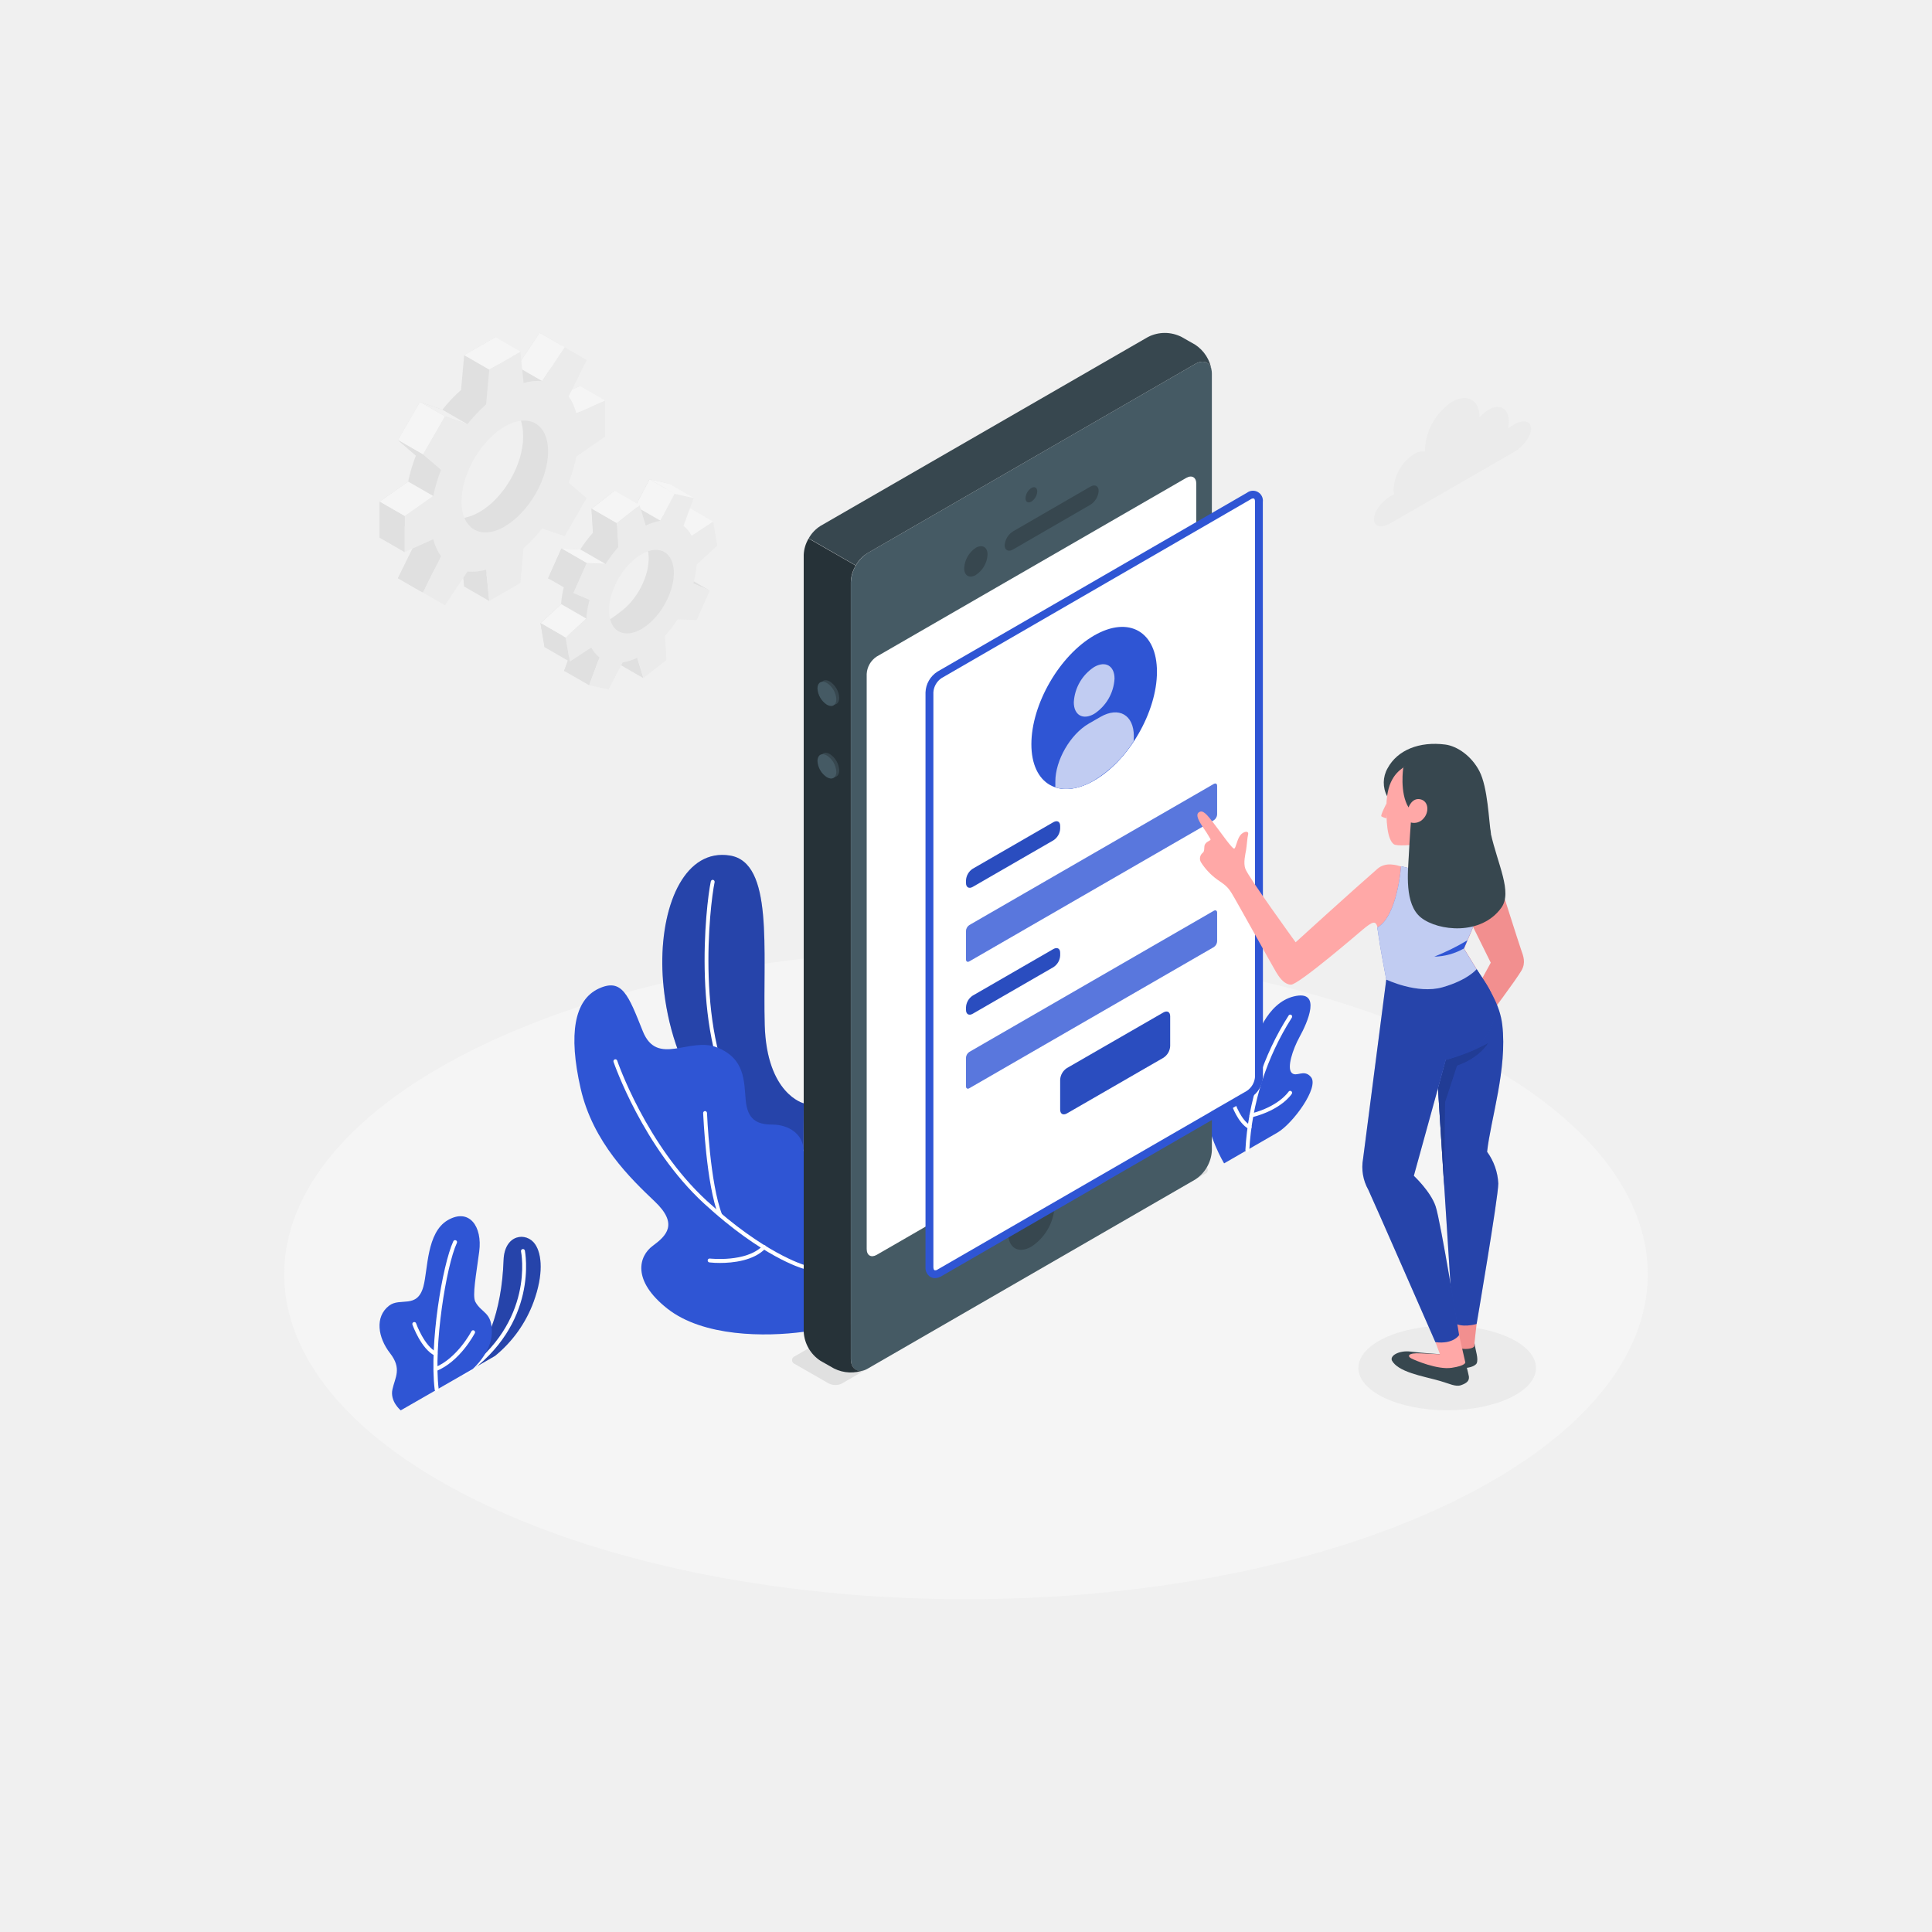
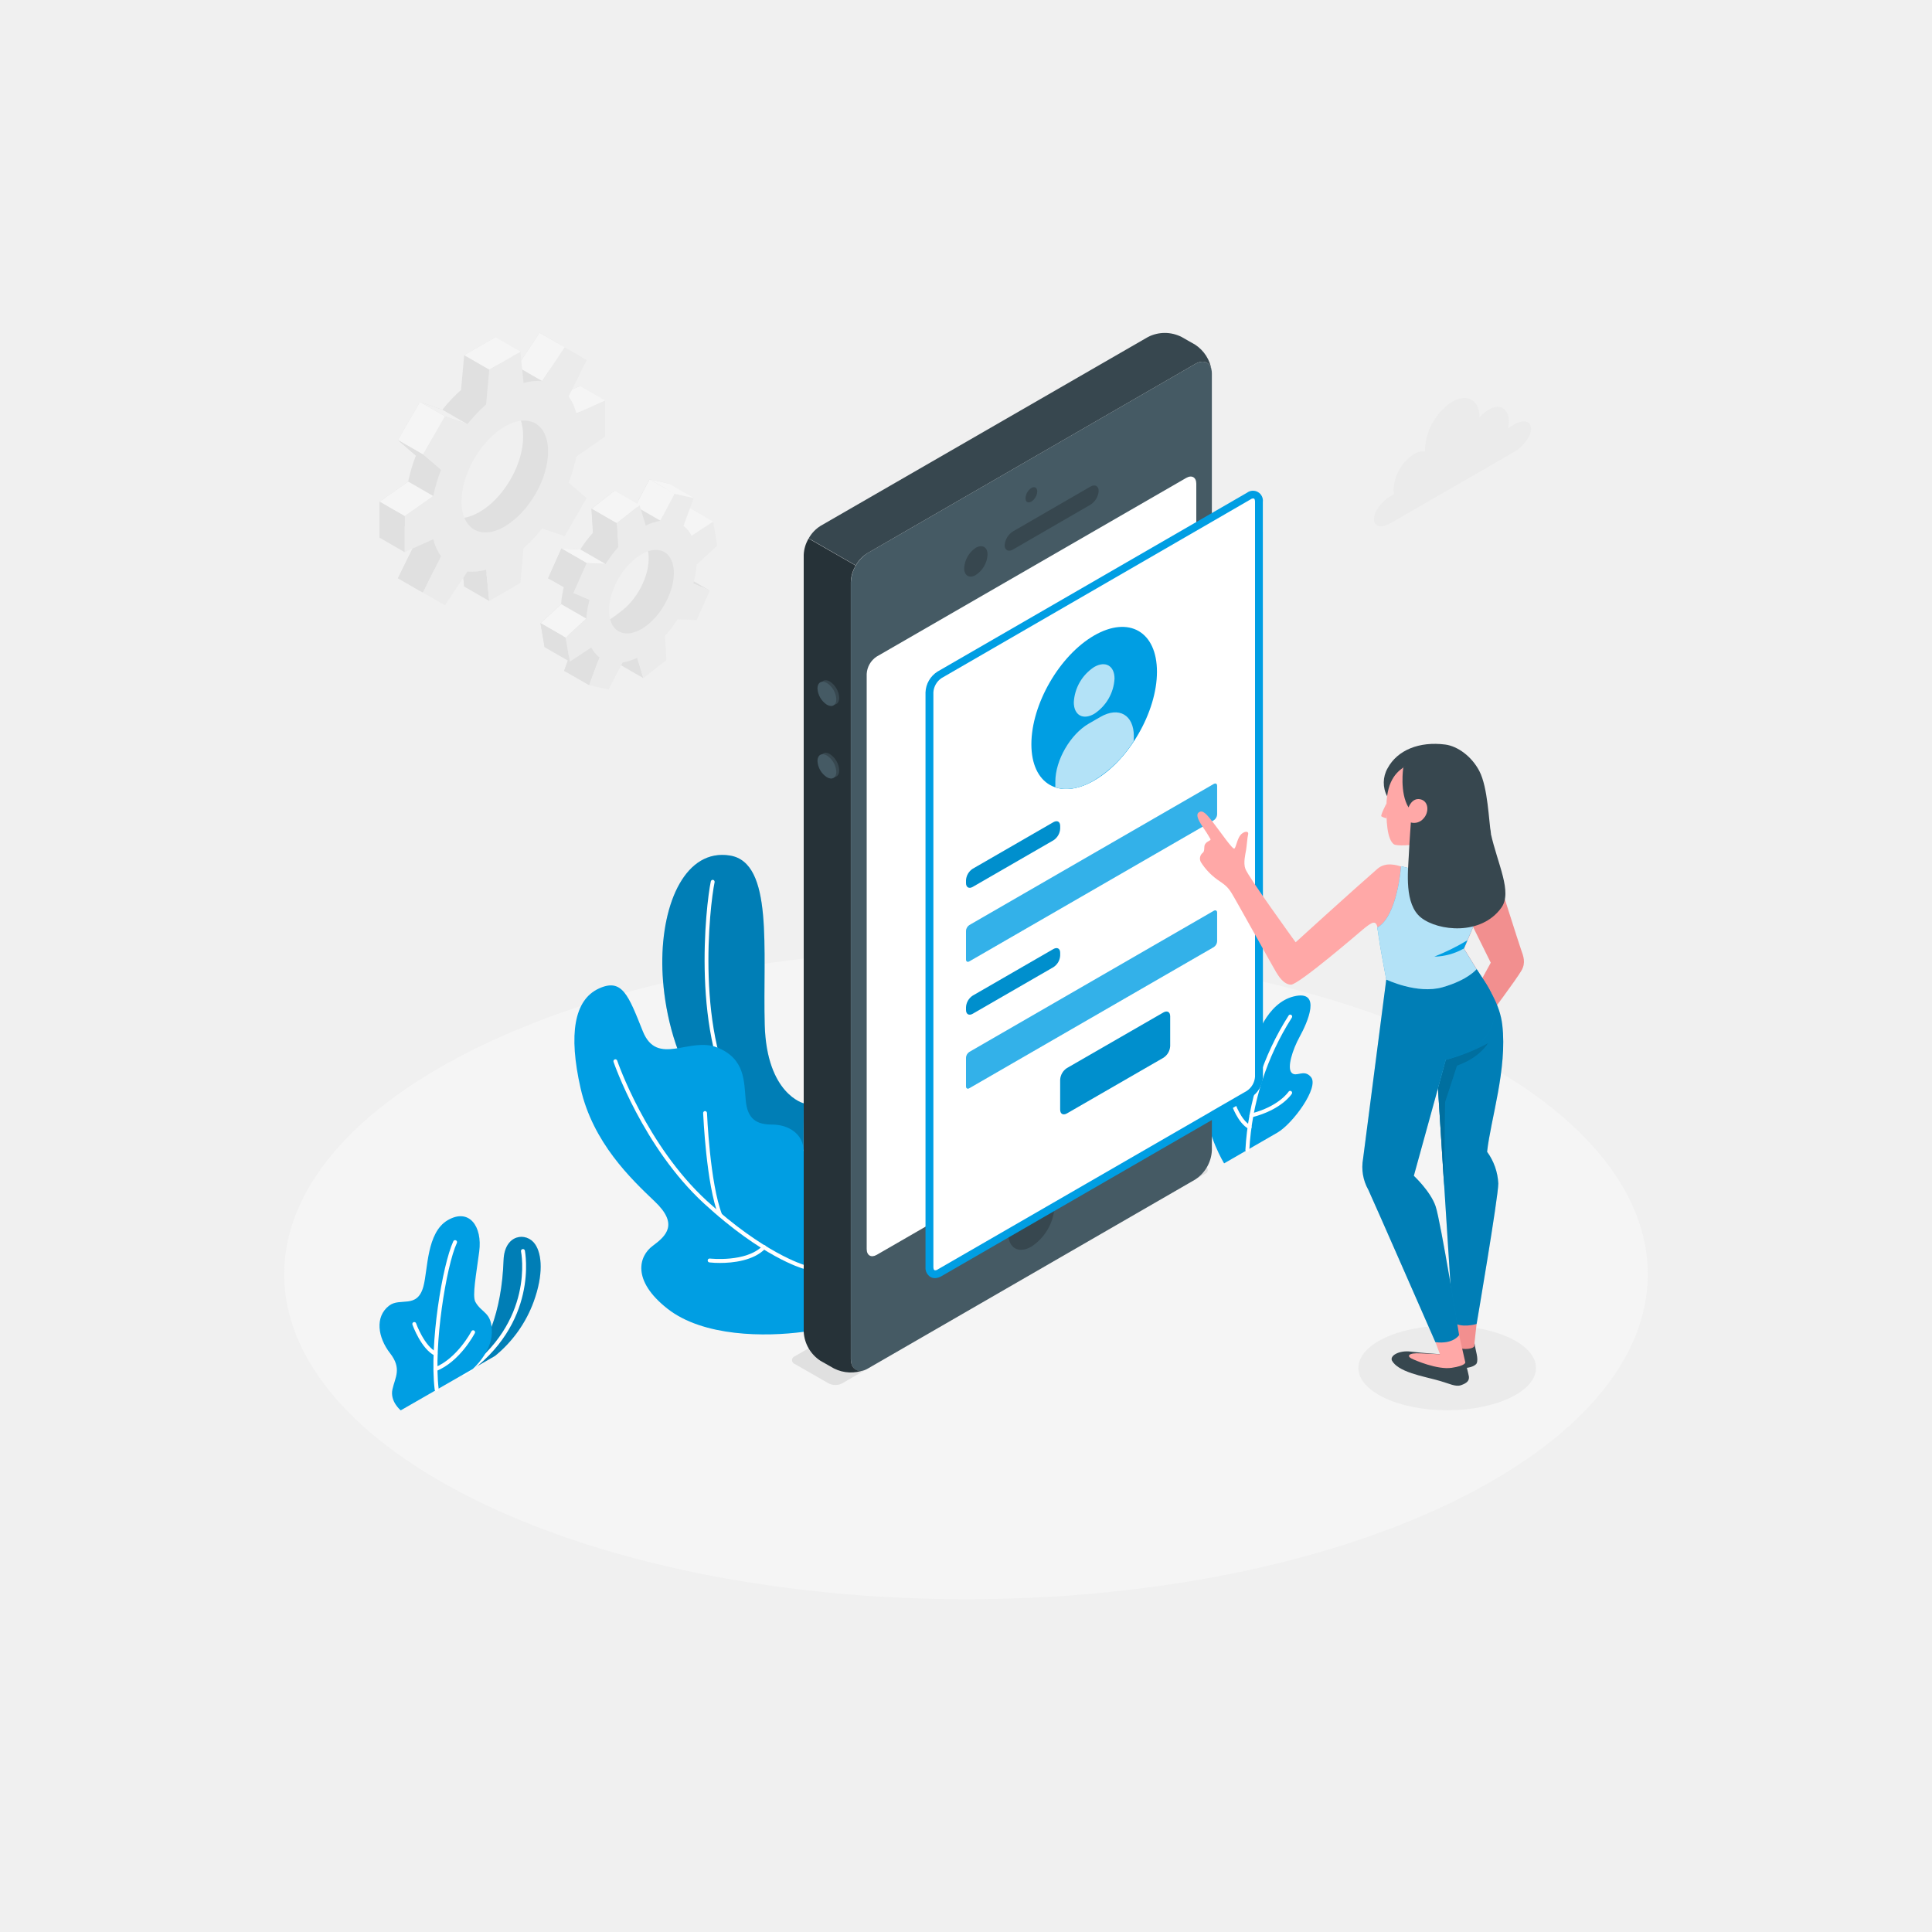
<svg xmlns="http://www.w3.org/2000/svg" viewBox="0 0 500 500">
  <g id="freepik--Floor--inject-2">
    <path d="M125.23,389.24c68.91,32.84,180.63,32.85,249.54,0s68.9-86.09,0-118.93-180.63-32.84-249.54,0S56.33,356.4,125.23,389.24Z" style="fill:#f5f5f5" />
  </g>
  <g id="freepik--Shadow--inject-2">
    <ellipse cx="374.53" cy="354.02" rx="22.98" ry="10.95" style="fill:#ebebeb" />
  </g>
  <g id="freepik--Plants--inject-2">
-     <path d="M120,355.59l8.13-4.69a32.54,32.54,0,0,0,10-14.07c2.51-6.92,2.16-12.18.36-14.82-2.21-3.25-7.94-2.68-8.17,4.16C129.84,339.65,125.91,349,120,355.59Z" style="fill:#2F55D4" />
+     <path d="M120,355.59l8.13-4.69a32.54,32.54,0,0,0,10-14.07c2.51-6.92,2.16-12.18.36-14.82-2.21-3.25-7.94-2.68-8.17,4.16C129.84,339.65,125.91,349,120,355.59Z" style="fill:#009ee3" />
    <path d="M120,355.59l8.13-4.69a32.54,32.54,0,0,0,10-14.07c2.51-6.92,2.16-12.18.36-14.82-2.21-3.25-7.94-2.68-8.17,4.16C129.84,339.65,125.91,349,120,355.59Z" style="opacity:0.2" />
    <path d="M120,356.09a.5.5,0,0,1-.28-.91c18.8-13,15.16-31.13,15.12-31.31a.5.5,0,1,1,1-.21c0,.19,3.84,18.94-15.52,32.34A.52.52,0,0,1,120,356.09Z" style="fill:#fff" />
-     <path d="M103.71,365s-2.83-2.3-2.15-5.42,2.51-5.36-.62-9.38-4-9.38-.26-12.28c2.85-2.25,7.3.93,8.9-5,1.18-4.34.78-13.95,6.31-17.15s9,1.62,8.13,8.14c-.76,5.83-1.84,11.44-1,13,1.62,3,4.39,2.59,4.26,8.07-.11,5.1-4.94,9.32-4.94,9.32Z" style="fill:#2F55D4" />
+     <path d="M103.71,365s-2.83-2.3-2.15-5.42,2.51-5.36-.62-9.38-4-9.38-.26-12.28c2.85-2.25,7.3.93,8.9-5,1.18-4.34.78-13.95,6.31-17.15s9,1.62,8.13,8.14c-.76,5.83-1.84,11.44-1,13,1.62,3,4.39,2.59,4.26,8.07-.11,5.1-4.94,9.32-4.94,9.32Z" style="fill:#009ee3" />
    <path d="M113,360.11a.51.51,0,0,1-.5-.44c-1.43-11.85,2-32.31,4.8-38.39A.5.5,0,0,1,118,321a.49.49,0,0,1,.24.66c-2.77,6-6.08,26.52-4.71,37.85a.5.5,0,0,1-.44.55Z" style="fill:#fff" />
    <path d="M112.73,350.88a.42.42,0,0,1-.22-.05c-3.47-1.69-5.67-7.72-5.76-8a.5.5,0,1,1,.94-.34c0,.06,2.15,5.9,5.26,7.41a.5.5,0,0,1-.22.95Z" style="fill:#fff" />
    <path d="M112.67,354.88a.49.49,0,0,1-.46-.32.5.5,0,0,1,.27-.65c5.84-2.34,9.48-9.29,9.52-9.37a.5.5,0,0,1,.89.46c-.16.3-3.85,7.36-10,9.84A.43.43,0,0,1,112.67,354.88Z" style="fill:#fff" />
-     <path d="M316.8,301.08S312.43,294,312,286.31s1.26-10.89,3.58-11.81,2.5,1.91,3.69,3.58,3.62.72,4.52-4.49,4.18-14,11-15.71c7.5-1.86,3.48,6.94,1.59,10.37s-3.35,8.11-2.11,9.38,3.17-1.08,5,1.1c2.23,2.63-4.7,12.1-8.68,14.39Z" style="fill:#2F55D4" />
+     <path d="M316.8,301.08S312.43,294,312,286.31s1.26-10.89,3.58-11.81,2.5,1.91,3.69,3.58,3.62.72,4.52-4.49,4.18-14,11-15.71c7.5-1.86,3.48,6.94,1.59,10.37s-3.35,8.11-2.11,9.38,3.17-1.08,5,1.1c2.23,2.63-4.7,12.1-8.68,14.39Z" style="fill:#009ee3" />
    <path d="M322.79,298.11h0a.5.5,0,0,1-.48-.52,72,72,0,0,1,11.2-34.8.49.49,0,0,1,.7-.11.5.5,0,0,1,.11.69,71.08,71.08,0,0,0-11,34.27A.5.5,0,0,1,322.79,298.11Z" style="fill:#fff" />
    <path d="M323.36,292.2a.53.53,0,0,1-.24-.06c-2.8-1.55-4.35-6.15-4.41-6.34a.5.5,0,0,1,.31-.64.5.5,0,0,1,.63.32s1.5,4.43,4,5.78a.51.51,0,0,1,.19.68A.49.49,0,0,1,323.36,292.2Z" style="fill:#fff" />
    <path d="M323.85,289.17a.5.5,0,0,1-.48-.38.49.49,0,0,1,.36-.6c7.22-1.83,9.72-5.61,9.74-5.65a.5.5,0,0,1,.85.54c-.11.17-2.71,4.14-10.34,6.08Z" style="fill:#fff" />
-     <path d="M208,285.54s-9.59-2.34-10.09-20.3c-.53-19.38,2.35-42-9-43.83s-17.65,12-17.51,28.15c.13,14.14,5.83,44.84,36.56,50.86Z" style="fill:#2F55D4" />
+     <path d="M208,285.54s-9.59-2.34-10.09-20.3c-.53-19.38,2.35-42-9-43.83s-17.65,12-17.51,28.15c.13,14.14,5.83,44.84,36.56,50.86Z" style="fill:#009ee3" />
    <path d="M208,285.54s-9.59-2.34-10.09-20.3c-.53-19.38,2.35-42-9-43.83s-17.65,12-17.51,28.15c.13,14.14,5.83,44.84,36.56,50.86Z" style="opacity:0.2" />
    <path d="M208,298.58h-.09c-6.91-1.26-12.54-5.07-16.73-11.31-12.42-18.53-8.51-53.13-7.22-59.17a.51.51,0,0,1,.59-.39.52.52,0,0,1,.39.6c-1.27,6-5.16,40.16,7.07,58.4a24.12,24.12,0,0,0,16.08,10.88.5.5,0,0,1,.4.59A.49.49,0,0,1,208,298.58Z" style="fill:#fff" />
-     <path d="M208,344.67c-9.91,1.34-26,1.32-35.29-6s-7.35-13.62-3.78-16.25,6.67-5.63.53-11.47-16-15.22-19.2-29.29-1.62-22.87,4.66-25.8c6.09-2.84,7.7,1.68,11.43,11s12.12,1.33,19.3,4.24,6.89,8.67,7.34,13.62,2.82,6.32,6.89,6.32,8.12,2.34,8.12,7Z" style="fill:#2F55D4" />
+     <path d="M208,344.67c-9.91,1.34-26,1.32-35.29-6s-7.35-13.62-3.78-16.25,6.67-5.63.53-11.47-16-15.22-19.2-29.29-1.62-22.87,4.66-25.8c6.09-2.84,7.7,1.68,11.43,11s12.12,1.33,19.3,4.24,6.89,8.67,7.34,13.62,2.82,6.32,6.89,6.32,8.12,2.34,8.12,7Z" style="fill:#009ee3" />
    <path d="M208,328.33a.3.3,0,0,1-.13,0c-.43-.12-10.68-3.1-25.61-16.81-15.9-14.6-23.4-36.5-23.48-36.72a.51.51,0,0,1,.32-.63.5.5,0,0,1,.63.31c.07.22,7.5,21.88,23.21,36.3,14.72,13.53,25.09,16.56,25.2,16.59a.5.5,0,0,1,.34.62A.49.49,0,0,1,208,328.33Z" style="fill:#fff" />
    <path d="M186.43,315a.48.48,0,0,1-.46-.32c-3.21-8.24-3.94-25.87-4-26.62a.51.51,0,0,1,.48-.52.53.53,0,0,1,.52.48c0,.18.75,18.21,3.9,26.3a.5.5,0,0,1-.29.65A.52.52,0,0,1,186.43,315Z" style="fill:#fff" />
    <path d="M186.35,326.85a23.62,23.62,0,0,1-2.76-.14.5.5,0,1,1,.12-1c.09,0,9.4,1.06,13.67-3.29a.5.5,0,1,1,.71.7C195,326.31,189.61,326.85,186.35,326.85Z" style="fill:#fff" />
  </g>
  <g id="freepik--Gear--inject-2">
    <path d="M179.15,137.49l-1.08-6.23-5.56,3.66a7.71,7.71,0,0,0-2.11-2.57l2.66-7.2-5-1.11-3.66,7a13.63,13.63,0,0,0-3.81,1.24L159,127l-5.94,4.67.39,6.2a33.37,33.37,0,0,0-3.28,4.34l-4.9-.25-3.44,7.71,4.21,1.8a24.68,24.68,0,0,0-.83,4.88l-5.35,4.92,1.07,6.24,5.57-3.66a7.56,7.56,0,0,0,2.11,2.56L146,173.62l5,1.1,5.24-5.1c1.21-.19.91-2.47,2.23-3.12l1.59,5.26,5.93-4.66-.15-2.44c1.2-1.34,5.74-4.29,6.72-5.83l1.23-2,3.44-7.71-1.6-2.9-1.78-3.78ZM161,158c-4.56,3.58-6,4.37-6.77-.42s1.84-12.07,6.4-15.66,6.3-3.84,7.12.94S165.57,154.46,161,158Z" style="fill:#e0e0e0" />
    <polygon points="168.1 124.04 174.59 127.78 170.93 134.76 164.44 131.02 168.1 124.04" style="fill:#f5f5f5" />
    <polygon points="184.56 135 179 138.66 172.51 134.92 178.07 131.26 184.56 135" style="fill:#f5f5f5" />
    <polygon points="183.67 152.83 179.46 151.04 172.97 147.3 177.18 149.09 183.67 152.83" style="fill:#e0e0e0" />
    <polygon points="145.99 173.62 152.48 177.35 155.14 170.15 148.65 166.41 145.99 173.62" style="fill:#e0e0e0" />
    <polygon points="166.49 175.5 160.01 171.76 158.42 166.5 164.91 170.24 166.49 175.5" style="fill:#e0e0e0" />
    <path d="M185.63,141.23,184.56,135,179,138.66a7.74,7.74,0,0,0-2.12-2.57l2.66-7.2-4.95-1.11-3.67,7a13.63,13.63,0,0,0-3.81,1.24l-1.58-5.26-5.94,4.67.39,6.2A33.37,33.37,0,0,0,156.7,146l-4.91-.25-3.44,7.71,4.21,1.8a25.4,25.4,0,0,0-.83,4.89L146.39,165l1.07,6.24,5.56-3.66a7.7,7.7,0,0,0,2.12,2.56l-2.66,7.2,5,1.11,3.66-7a13.31,13.31,0,0,0,3.82-1.25l1.58,5.26,5.94-4.66-.39-6.2a33.37,33.37,0,0,0,3.28-4.34l4.91.24,3.44-7.71L179.45,151a24.81,24.81,0,0,0,.84-4.89ZM167.5,161.78c-4.55,3.58-8.91,2.61-9.74-2.17s2.2-11.57,6.76-15.15,8.91-2.6,9.74,2.18S172.06,158.2,167.5,161.78Z" style="fill:#ebebeb" />
    <polygon points="165.53 130.74 159.04 127 153.1 131.67 159.59 135.41 165.53 130.74" style="fill:#f5f5f5" />
    <polygon points="153.1 131.67 153.49 137.87 159.98 141.61 159.59 135.41 153.1 131.67" style="fill:#e0e0e0" />
    <polygon points="156.7 145.95 150.21 142.21 145.31 141.97 151.79 145.71 156.7 145.95" style="fill:#f5f5f5" />
    <polygon points="145.31 141.97 141.87 149.67 148.35 153.41 151.79 145.71 145.31 141.97" style="fill:#e0e0e0" />
    <polygon points="151.73 160.09 145.25 156.35 139.9 161.27 146.38 165.01 151.73 160.09" style="fill:#f5f5f5" />
    <polygon points="147.46 171.25 140.97 167.51 139.9 161.27 146.38 165.01 147.46 171.25" style="fill:#e0e0e0" />
    <polygon points="174.59 127.78 168.1 124.04 173.06 125.15 179.54 128.89 174.59 127.78" style="fill:#f5f5f5" />
    <path d="M150.09,109.21V99.9l-7.41,3.34a13.36,13.36,0,0,0-2-4.41l4.67-9.41-5.7-3.29-5.82,8.75a13.21,13.21,0,0,0-4.82.47l-.82-8.09-8.06,4.66-.81,9a39.68,39.68,0,0,0-4.82,5.1l-5.82-2-5.7,9.88,4.66,4a40.21,40.21,0,0,0-2,6.72l-7.41,5.21v9.32l7.41-3.34a13.36,13.36,0,0,0,2,4.41L103,149.64l5.7,3.29,5.82-8.75a13.23,13.23,0,0,0,4.82-.47l.81,8.09,8.06-4.66.82-9a15.2,15.2,0,0,0,6.46-4.54l4.18,1.47,5.7-9.87-3.5-3a20.81,20.81,0,0,0,.83-7.73Zm-25.93,23.26c-6.18,3.57-10,1-10-6.11s5.11-15.9,11.3-19.47,9.93-1,9.93,6.17S130.35,128.89,124.16,132.47Z" style="fill:#e0e0e0" />
    <polygon points="146.13 89.86 139.65 86.13 133.83 94.88 140.31 98.62 146.13 89.86" style="fill:#f5f5f5" />
    <polygon points="156.58 103.64 150.09 99.9 142.68 103.24 149.17 106.98 156.58 103.64" style="fill:#f5f5f5" />
    <polygon points="126.61 155.54 120.13 151.8 119.32 143.71 125.8 147.45 126.61 155.54" style="fill:#e0e0e0" />
    <polygon points="102.97 149.64 109.46 153.38 114.13 143.97 107.64 140.23 102.97 149.64" style="fill:#e0e0e0" />
    <path d="M156.58,113v-9.31L149.17,107a13.17,13.17,0,0,0-2-4.41l4.67-9.41-5.7-3.3-5.82,8.76a13,13,0,0,0-4.82.47L134.68,91l-8.06,4.66-.82,9a40.38,40.38,0,0,0-4.82,5.1l-5.82-2-5.7,9.88,4.67,4a39.29,39.29,0,0,0-2,6.72l-7.41,5.21v9.32l7.41-3.34a13.16,13.16,0,0,0,2,4.41l-4.67,9.41,5.7,3.29,5.82-8.75a13.21,13.21,0,0,0,4.82-.47l.82,8.09,8.06-4.66.81-9a39.68,39.68,0,0,0,4.82-5.1l5.82,2,5.7-9.87-4.67-4a39.34,39.34,0,0,0,2-6.72Zm-25.93,23.26c-6.19,3.57-11.21.67-11.21-6.47s5-15.83,11.21-19.41,11.2-.67,11.2,6.47S136.83,132.63,130.65,136.21Z" style="fill:#ebebeb" />
    <polygon points="114.5 106.04 120.98 109.78 115.16 107.75 108.68 104 114.5 106.04" style="fill:#f0f0f0" />
    <rect x="103.37" y="107.07" width="11.41" height="7.49" transform="translate(-41.42 149.93) rotate(-60.02)" style="fill:#f5f5f5" />
    <polygon points="102.97 113.88 109.46 117.62 114.13 121.64 107.64 117.91 102.97 113.88" style="fill:#e0e0e0" />
    <polygon points="105.64 124.63 112.13 128.37 104.72 133.58 98.23 129.84 105.64 124.63" style="fill:#f5f5f5" />
    <polygon points="98.23 129.84 104.72 133.58 104.72 142.9 98.23 139.16 98.23 129.84" style="fill:#e0e0e0" />
    <polygon points="134.68 91 128.19 87.26 120.13 91.92 126.61 95.66 134.68 91" style="fill:#f5f5f5" />
  </g>
  <g id="freepik--Device--inject-2">
    <path d="M217.88,358.05l94-54.28a1.06,1.06,0,0,0,0-2l-8.69-5a3.86,3.86,0,0,0-3.47,0L205.69,351a1.06,1.06,0,0,0,0,2l8.72,5A3.86,3.86,0,0,0,217.88,358.05Z" style="fill:#e0e0e0" />
    <path d="M309.3,94.2l-84.76,48.94a9.58,9.58,0,0,0-4.33,7.5V351.71c0,2.76,1.94,3.88,4.33,2.5l84.76-48.94a9.55,9.55,0,0,0,4.33-7.5V96.7C313.63,93.94,311.7,92.82,309.3,94.2Z" style="fill:#455a64" />
    <path d="M224.54,143.14,309.3,94.2c2.14-1.24,3.91-.47,4.27,1.68a9.68,9.68,0,0,0-4.27-6.68l-3.52-2a9.57,9.57,0,0,0-8.66,0L212.35,136.1a8.91,8.91,0,0,0-3.06,3.23l12.19,7A8.75,8.75,0,0,1,224.54,143.14Z" style="fill:#37474f" />
    <path d="M208,344.67a9.58,9.58,0,0,0,4.33,7.5l3.53,2a9.7,9.7,0,0,0,7.92.34c-2,.78-3.59-.37-3.59-2.84V150.64a8.8,8.8,0,0,1,1.27-4.27l-12.19-7A8.91,8.91,0,0,0,208,143.6Z" style="fill:#263238" />
    <path d="M226.87,169.93,307,123.68c1.44-.82,2.6-.15,2.6,1.5V274a5.73,5.73,0,0,1-2.6,4.5l-80.1,46.25c-1.44.83-2.6.16-2.6-1.5V174.43A5.74,5.74,0,0,1,226.87,169.93Z" style="fill:#fff" />
    <path d="M266.92,126.29a3.38,3.38,0,0,0-1.52,2.64c0,1,.68,1.37,1.52.88a3.35,3.35,0,0,0,1.52-2.64C268.44,126.2,267.76,125.81,266.92,126.29Z" style="fill:#37474f" />
    <path d="M266.92,308.74a13.3,13.3,0,0,0-6,10.42c0,3.83,2.69,5.39,6,3.47a13.31,13.31,0,0,0,6-10.42C272.94,308.38,270.24,306.82,266.92,308.74Z" style="fill:#37474f" />
    <path d="M252.53,141.77a6.73,6.73,0,0,0-3,5.28c0,1.94,1.36,2.73,3,1.76a6.73,6.73,0,0,0,3.05-5.28C255.58,141.59,254.22,140.8,252.53,141.77Z" style="fill:#37474f" />
    <path d="M260,141.11c0,1.3,1,1.79,2.17,1.1l20-11.57a4.64,4.64,0,0,0,2.17-3.6c0-1.29-1-1.78-2.17-1.09l-20,11.57A4.64,4.64,0,0,0,260,141.11Z" style="fill:#37474f" />
    <path d="M214.76,176.37a5.39,5.39,0,0,1,2.44,4.22c0,1.56-1.09,2.19-2.44,1.41a5.4,5.4,0,0,1-2.43-4.22C212.33,176.23,213.42,175.6,214.76,176.37Z" style="fill:#37474f" />
    <path d="M214.76,195.15a5.39,5.39,0,0,1,2.44,4.22c0,1.55-1.09,2.18-2.44,1.41a5.4,5.4,0,0,1-2.43-4.22C212.33,195,213.42,194.37,214.76,195.15Z" style="fill:#37474f" />
    <path d="M214,176.75a5.39,5.39,0,0,1,2.44,4.22c0,1.55-1.09,2.18-2.44,1.41a5.39,5.39,0,0,1-2.44-4.22C211.57,176.6,212.66,176,214,176.75Z" style="fill:#455a64" />
    <path d="M214,195.52a5.39,5.39,0,0,1,2.44,4.23c0,1.55-1.09,2.18-2.44,1.4a5.36,5.36,0,0,1-2.44-4.22C211.57,195.38,212.66,194.75,214,195.52Z" style="fill:#455a64" />
    <path d="M325.82,129.89c0-1.66-1.16-2.33-2.6-1.5l-9.59,5.53-70.51,40.72a5.73,5.73,0,0,0-2.6,4.5V327.92c0,1.66,1.16,2.33,2.6,1.5l70.54-40.73,9.56-5.52a5.73,5.73,0,0,0,2.6-4.5Z" style="fill:#fff" />
-     <path d="M326.82,129.89a2.57,2.57,0,0,0-4.1-2.37l-9.15,5.29h0l-70.95,41a6.66,6.66,0,0,0-3.1,5.37V327.92a2.77,2.77,0,0,0,1.26,2.55,2.29,2.29,0,0,0,1.18.31,3.42,3.42,0,0,0,1.66-.49l71-41h0l9.13-5.27a6.75,6.75,0,0,0,3.1-5.37ZM313.59,287.58l0,0-.82.48h0l-70.11,40.48a1,1,0,0,1-.84.18c-.13-.08-.26-.36-.26-.82V179.14a4.81,4.81,0,0,1,2.1-3.64L313.7,135h0l10-5.79a1,1,0,0,1,.84-.18c.13.08.26.36.26.82V278.67a4.81,4.81,0,0,1-2.1,3.64l-9.13,5.27Z" style="fill:#2F55D4" />
-     <path d="M283.17,164.46c9-5.18,16.25-1,16.25,9.39s-7.28,23-16.25,28.14-16.25,1-16.25-9.38S274.2,169.65,283.17,164.46Z" style="fill:#2F55D4" />
-     <path d="M283.17,172.62c2.91-1.68,5.27-.32,5.27,3a11.65,11.65,0,0,1-5.27,9.13c-2.91,1.68-5.27.32-5.27-3A11.65,11.65,0,0,1,283.17,172.62Z" style="fill:#2F55D4" />
-     <path d="M293.44,190.54c0-5.52-3.87-7.76-8.66-5l-3,1.73c-4.78,2.76-8.66,9.48-8.66,15v1.49c2.77.91,6.25.42,10-1.77a32,32,0,0,0,10.27-10.17Z" style="fill:#2F55D4" />
+     <path d="M326.82,129.89a2.57,2.57,0,0,0-4.1-2.37l-9.15,5.29h0l-70.95,41a6.66,6.66,0,0,0-3.1,5.37V327.92a2.77,2.77,0,0,0,1.26,2.55,2.29,2.29,0,0,0,1.18.31,3.42,3.42,0,0,0,1.66-.49l71-41h0l9.13-5.27a6.75,6.75,0,0,0,3.1-5.37ZM313.59,287.58l0,0-.82.48h0l-70.11,40.48a1,1,0,0,1-.84.18c-.13-.08-.26-.36-.26-.82V179.14a4.81,4.81,0,0,1,2.1-3.64L313.7,135h0l10-5.79a1,1,0,0,1,.84-.18c.13.08.26.36.26.82V278.67a4.81,4.81,0,0,1-2.1,3.64l-9.13,5.27Z" style="fill:#009ee3" />
+     <path d="M283.17,164.46c9-5.18,16.25-1,16.25,9.39s-7.28,23-16.25,28.14-16.25,1-16.25-9.38S274.2,169.65,283.17,164.46Z" style="fill:#009ee3" />
+     <path d="M283.17,172.62c2.91-1.68,5.27-.32,5.27,3a11.65,11.65,0,0,1-5.27,9.13c-2.91,1.68-5.27.32-5.27-3A11.65,11.65,0,0,1,283.17,172.62Z" style="fill:#009ee3" />
+     <path d="M293.44,190.54c0-5.52-3.87-7.76-8.66-5l-3,1.73c-4.78,2.76-8.66,9.48-8.66,15v1.49c2.77.91,6.25.42,10-1.77a32,32,0,0,0,10.27-10.17Z" style="fill:#009ee3" />
    <path d="M283.17,172.62c2.91-1.68,5.27-.32,5.27,3a11.65,11.65,0,0,1-5.27,9.13c-2.91,1.68-5.27.32-5.27-3A11.65,11.65,0,0,1,283.17,172.62Z" style="fill:#fff;opacity:0.7" />
    <path d="M293.44,190.54c0-5.52-3.87-7.76-8.66-5l-3,1.73c-4.78,2.76-8.66,9.48-8.66,15v1.49c2.77.91,6.25.42,10-1.77a32,32,0,0,0,10.27-10.17Z" style="fill:#fff;opacity:0.7" />
-     <path d="M251.73,224.84l20.91-12.07c1-.55,1.73-.11,1.73,1v.69a3.82,3.82,0,0,1-1.73,3l-20.91,12.07c-.95.55-1.73.1-1.73-1v-.69A3.83,3.83,0,0,1,251.73,224.84Z" style="fill:#2F55D4" />
+     <path d="M251.73,224.84l20.91-12.07c1-.55,1.73-.11,1.73,1v.69a3.82,3.82,0,0,1-1.73,3l-20.91,12.07c-.95.55-1.73.1-1.73-1v-.69A3.83,3.83,0,0,1,251.73,224.84Z" style="fill:#009ee3" />
    <path d="M251.73,224.84l20.91-12.07c1-.55,1.73-.11,1.73,1v.69a3.82,3.82,0,0,1-1.73,3l-20.91,12.07c-.95.55-1.73.1-1.73-1v-.69A3.83,3.83,0,0,1,251.73,224.84Z" style="opacity:0.1" />
-     <path d="M250.87,239.41l63.26-36.52c.47-.28.86-.06.86.5v7.38a1.94,1.94,0,0,1-.86,1.5l-63.26,36.52c-.48.28-.87.05-.87-.5v-7.38A1.92,1.92,0,0,1,250.87,239.41Z" style="fill:#2F55D4" />
+     <path d="M250.87,239.41l63.26-36.52c.47-.28.86-.06.86.5v7.38a1.94,1.94,0,0,1-.86,1.5l-63.26,36.52c-.48.28-.87.05-.87-.5v-7.38A1.92,1.92,0,0,1,250.87,239.41Z" style="fill:#009ee3" />
    <path d="M250.87,239.41l63.26-36.52c.47-.28.86-.06.86.5v7.38a1.94,1.94,0,0,1-.86,1.5l-63.26,36.52c-.48.28-.87.05-.87-.5v-7.38A1.92,1.92,0,0,1,250.87,239.41Z" style="fill:#fff;opacity:0.2" />
-     <path d="M251.73,257.67l20.91-12.07c1-.55,1.73-.1,1.73,1v.69a3.81,3.81,0,0,1-1.73,3l-20.91,12.07c-.95.56-1.73.11-1.73-1v-.69A3.85,3.85,0,0,1,251.73,257.67Z" style="fill:#2F55D4" />
+     <path d="M251.73,257.67l20.91-12.07c1-.55,1.73-.1,1.73,1v.69a3.81,3.81,0,0,1-1.73,3l-20.91,12.07c-.95.56-1.73.11-1.73-1v-.69A3.85,3.85,0,0,1,251.73,257.67Z" style="fill:#009ee3" />
    <path d="M251.73,257.67l20.91-12.07c1-.55,1.73-.1,1.73,1v.69a3.81,3.81,0,0,1-1.73,3l-20.91,12.07c-.95.56-1.73.11-1.73-1v-.69A3.85,3.85,0,0,1,251.73,257.67Z" style="opacity:0.1" />
-     <path d="M250.87,272.24l63.26-36.52c.47-.28.86-.05.86.5v7.38a1.94,1.94,0,0,1-.86,1.5l-63.26,36.52c-.48.28-.87.06-.87-.5v-7.38A1.92,1.92,0,0,1,250.87,272.24Z" style="fill:#2F55D4" />
+     <path d="M250.87,272.24l63.26-36.52c.47-.28.86-.05.86.5v7.38a1.94,1.94,0,0,1-.86,1.5l-63.26,36.52c-.48.28-.87.06-.87-.5v-7.38A1.92,1.92,0,0,1,250.87,272.24Z" style="fill:#009ee3" />
    <path d="M250.87,272.24l63.26-36.52c.47-.28.86-.05.86.5v7.38a1.94,1.94,0,0,1-.86,1.5l-63.26,36.52c-.48.28-.87.06-.87-.5v-7.38A1.92,1.92,0,0,1,250.87,272.24Z" style="fill:#fff;opacity:0.2" />
-     <path d="M276.1,276.43l25-14.41c1-.56,1.74-.11,1.74,1v7.72a3.82,3.82,0,0,1-1.74,3l-25,14.42c-1,.55-1.73.1-1.73-1v-7.73A3.86,3.86,0,0,1,276.1,276.43Z" style="fill:#2F55D4" />
+     <path d="M276.1,276.43l25-14.41c1-.56,1.74-.11,1.74,1v7.72a3.82,3.82,0,0,1-1.74,3l-25,14.42c-1,.55-1.73.1-1.73-1v-7.73A3.86,3.86,0,0,1,276.1,276.43Z" style="fill:#009ee3" />
    <path d="M276.1,276.43l25-14.41c1-.56,1.74-.11,1.74,1v7.72a3.82,3.82,0,0,1-1.74,3l-25,14.42c-1,.55-1.73.1-1.73-1v-7.73A3.86,3.86,0,0,1,276.1,276.43Z" style="opacity:0.1" />
  </g>
  <g id="freepik--Character--inject-2">
    <path d="M335.3,243.85s-12.28-16.94-13-19c-.57-1.52,0-3.78.18-4.83s.34-3.39.52-4c.3-1.14-1.17-.91-2,.13s-1.11,3.12-1.54,3.46-3.7-4.43-5.41-6.63-2.78-3.54-3.83-2.72c-.75.59-.19,1.87,1.05,3.75a33.77,33.77,0,0,1,2,3.15c.19.41-.83.44-1.38,1.29-.43.66,0,1.73-.6,2.24a1.89,1.89,0,0,0-.48,2.47,16.34,16.34,0,0,0,4.23,4.48c1.84,1.27,2.58,1.72,3.67,3.45s10.87,19.4,11.53,20.46,1.93,3.22,3.86,3.28,17.73-13.54,18.54-14.22c2.6-2.17,3.43-2.48,3.87-.53a19.25,19.25,0,0,1,.34,2.1c.31,2.48,2,11.34,2,11.34s8,3.87,14.57,2,8.79-4.66,8.79-4.66l-3.29-5.36c.89-2.21,5-11.17,6.33-17.44l-20.6-3.33c-.42-.09-1.1-.26-2-.49-1.13-.3-4-1.29-6.17.61-7.08,6.17-21.16,19-21.16,19" style="fill:#ffa8a7" />
    <path d="M376.14,347.79l-3.69,5.13a12.26,12.26,0,0,0,5.36,1.15c3.31.12,4.22-1,4.34-1.22.56-1.2-.31-3.36-.55-5.22Z" style="fill:#37474f" />
    <path d="M372.66,350.46s-4.48-.29-7.57-.67-5.54,1.12-4.82,2.39,2.43,2.33,5.09,3.22c2.27.77,5,1.32,7.36,2s4,1.57,5.37,1.09c1.53-.53,2.19-1.14,2.06-2.26a48.54,48.54,0,0,0-1.24-4.72Z" style="fill:#37474f" />
    <path d="M382.15,342.64s-.56,4.66-.6,5.66-4.55,1.32-5.41-.51l-.14-5.7Z" style="fill:#f28f8f" />
    <path d="M377.61,345.5l1.61,7.08s.15.86-3.53,1.41-9.46-1.93-10.45-2.43-1.1-1.51,2.52-1.31,4.9.21,4.9.21l-1.18-3.13Z" style="fill:#ffa8a7" />
    <path d="M385.19,228l2.55-.71s5.33,16.87,5.92,18.5,1.26,3.35.11,5.36c-1.37,2.39-8.58,12-8.58,12l-4.58-4.48,5.2-9.52-4.6-9.3Z" style="fill:#f28f8f" />
    <path d="M359,206.09a7.52,7.52,0,0,1,.11-7.27c2.54-4.71,8.2-7,14.94-6.13,3.12.41,6.8,3,8.81,6.87,2.22,4.29,2.43,12.93,3,16.2Z" style="fill:#37474f" />
    <path d="M358.82,207.94s-1.6,3.05-1.32,3.33a4.19,4.19,0,0,0,1.34.5Z" style="fill:#ffa8a7" />
    <path d="M363.68,198.3c-1.74,1.13-4.74,3.21-4.87,10.06-.14,7,.86,9.31,1.9,10.12.7.55,4.81.27,6.57-.14s6.83-2.92,8.66-6.73c2.15-4.48,1.71-11-1.48-13A11.14,11.14,0,0,0,363.68,198.3Z" style="fill:#ffa8a7" />
-     <path d="M382.15,250.82c3.08,4.8,6,9,6.64,14.42,1.32,11.39-3,24.41-3.93,32.84a15.19,15.19,0,0,1,2.9,8.22c0,3.49-5.61,36.34-5.61,36.34s-4.08,1.24-6.15-.55l-3.85-60.43,2-7.36Z" style="fill:#2F55D4" />
+     <path d="M382.15,250.82c3.08,4.8,6,9,6.64,14.42,1.32,11.39-3,24.41-3.93,32.84a15.19,15.19,0,0,1,2.9,8.22c0,3.49-5.61,36.34-5.61,36.34s-4.08,1.24-6.15-.55l-3.85-60.43,2-7.36Z" style="fill:#009ee3" />
    <path d="M382.15,250.82c3.08,4.8,6,9,6.64,14.42,1.32,11.39-3,24.41-3.93,32.84a15.19,15.19,0,0,1,2.9,8.22c0,3.49-5.61,36.34-5.61,36.34s-4.08,1.24-6.15-.55l-3.85-60.43,2-7.36Z" style="opacity:0.2" />
-     <path d="M372.15,281.66l2-7.36a49.13,49.13,0,0,0,11-4.37s-2.08,3.79-8.06,5.87L374,285.25l-.26,21.65Z" style="fill:#2F55D4" />
+     <path d="M372.15,281.66l2-7.36a49.13,49.13,0,0,0,11-4.37s-2.08,3.79-8.06,5.87L374,285.25l-.26,21.65Z" style="fill:#009ee3" />
    <path d="M372.15,281.66l2-7.36a49.13,49.13,0,0,0,11-4.37s-2.08,3.79-8.06,5.87L374,285.25l-.26,21.65Z" style="opacity:0.3" />
-     <path d="M382.15,250.82c1.65,2.7,5.59,7.3,4.75,11.73-1,5.36-3.9,9.13-12.72,11.75l-8.28,30s4.31,4,5.63,7.87,6.08,33.35,6.08,33.35-1.48,2.41-6.13,1.83c0,0-16.21-37-17.35-39.41a12,12,0,0,1-1.37-8.05c.51-3.88,6-46.35,6-46.35Z" style="fill:#2F55D4" />
+     <path d="M382.15,250.82c1.65,2.7,5.59,7.3,4.75,11.73-1,5.36-3.9,9.13-12.72,11.75l-8.28,30s4.31,4,5.63,7.87,6.08,33.35,6.08,33.35-1.48,2.41-6.13,1.83c0,0-16.21-37-17.35-39.41a12,12,0,0,1-1.37-8.05c.51-3.88,6-46.35,6-46.35Z" style="fill:#009ee3" />
    <path d="M382.15,250.82c1.65,2.7,5.59,7.3,4.75,11.73-1,5.36-3.9,9.13-12.72,11.75l-8.28,30s4.31,4,5.63,7.87,6.08,33.35,6.08,33.35-1.48,2.41-6.13,1.83c0,0-16.21-37-17.35-39.41a12,12,0,0,1-1.37-8.05c.51-3.88,6-46.35,6-46.35Z" style="opacity:0.2" />
-     <path d="M385.19,228l-20.6-3.33c-.42-.09-1.1-.26-2-.49h0s-.88,12.92-6.17,15.88h0c.13.62.24,1.31.34,2.1.31,2.48,2,11.34,2,11.34s8,3.87,14.57,2,8.79-4.66,8.79-4.66l-3.29-5.36C379.75,243.25,383.89,234.29,385.19,228Z" style="fill:#2F55D4" />
+     <path d="M385.19,228l-20.6-3.33c-.42-.09-1.1-.26-2-.49h0s-.88,12.92-6.17,15.88h0c.13.62.24,1.31.34,2.1.31,2.48,2,11.34,2,11.34s8,3.87,14.57,2,8.79-4.66,8.79-4.66l-3.29-5.36C379.75,243.25,383.89,234.29,385.19,228Z" style="fill:#009ee3" />
    <path d="M385.19,228l-20.6-3.33c-.42-.09-1.1-.26-2-.49h0s-.88,12.92-6.17,15.88h0c.13.62.24,1.31.34,2.1.31,2.48,2,11.34,2,11.34s8,3.87,14.57,2,8.79-4.66,8.79-4.66l-3.29-5.36C379.75,243.25,383.89,234.29,385.19,228Z" style="fill:#fff;opacity:0.7" />
-     <path d="M379.76,243.35a58.15,58.15,0,0,1-8.57,4.23,16.1,16.1,0,0,0,7.67-2.12Z" style="fill:#2F55D4" />
+     <path d="M379.76,243.35a58.15,58.15,0,0,1-8.57,4.23,16.1,16.1,0,0,0,7.67-2.12Z" style="fill:#009ee3" />
    <path d="M363.17,198.64s-1,6.5,1.36,10.32c0,0,.88-2.59,3.07-2.1s2.31,3.38.77,5a3.19,3.19,0,0,1-3.24,1s-.35,4.7-.54,8.64-1.23,12.53,3.2,16,15.55,4.69,20.76-2.59c2.9-4.05-.95-11.21-2.74-19.24-1.65-7.38-2.58-18.32-10.41-20.08S363.17,198.64,363.17,198.64Z" style="fill:#37474f" />
  </g>
  <g id="freepik--Cloud--inject-2">
    <path d="M391.9,109.83l-1.65,1a8.7,8.7,0,0,0,.23-1.79c0-3.35-2.35-4.7-5.25-3a9.26,9.26,0,0,0-2.33,2v0c0-4.5-3.16-6.33-7.06-4.08a15.61,15.61,0,0,0-7.06,12.23c0,.23,0,.45,0,.67a4.28,4.28,0,0,0-2.87.66,11.6,11.6,0,0,0-5.25,9.09,6.1,6.1,0,0,0,.13,1.26l-.88.51c-2.39,1.38-4.33,4.07-4.33,6s1.94,2.39,4.33,1l32-18.45c2.39-1.38,4.33-4.07,4.33-6S394.29,108.44,391.9,109.83Z" style="fill:#ebebeb" />
  </g>
</svg>
